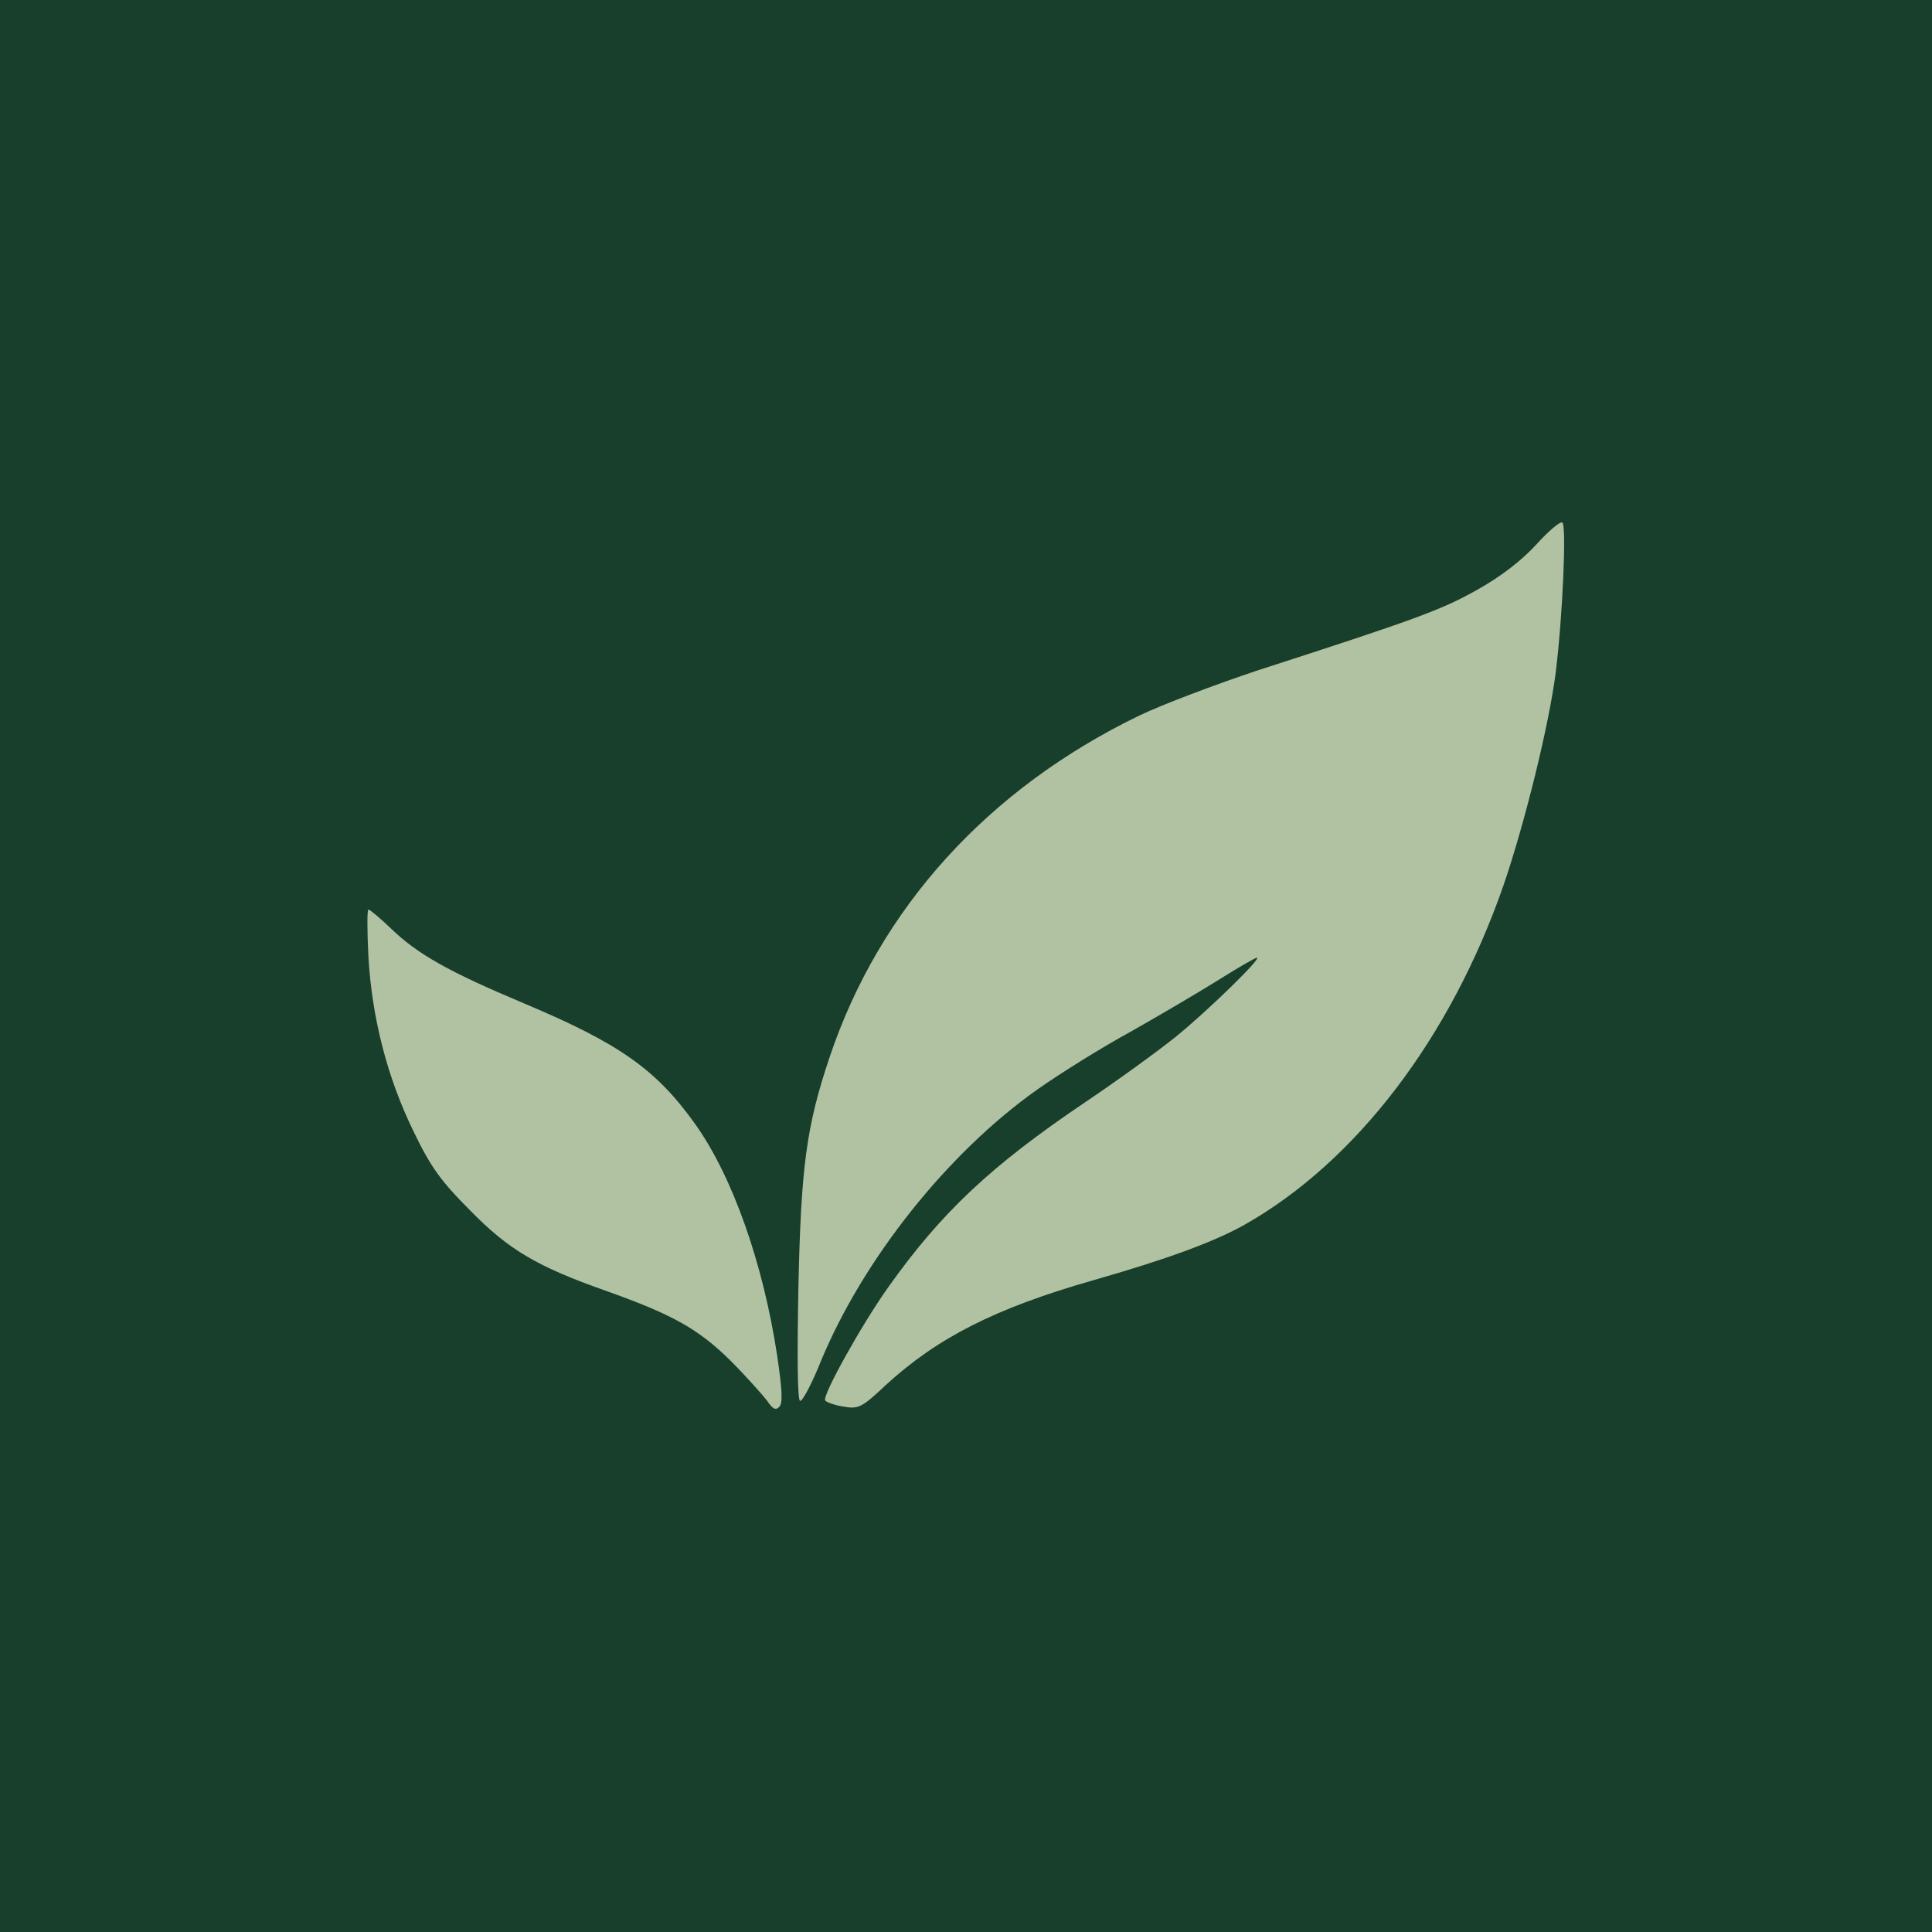
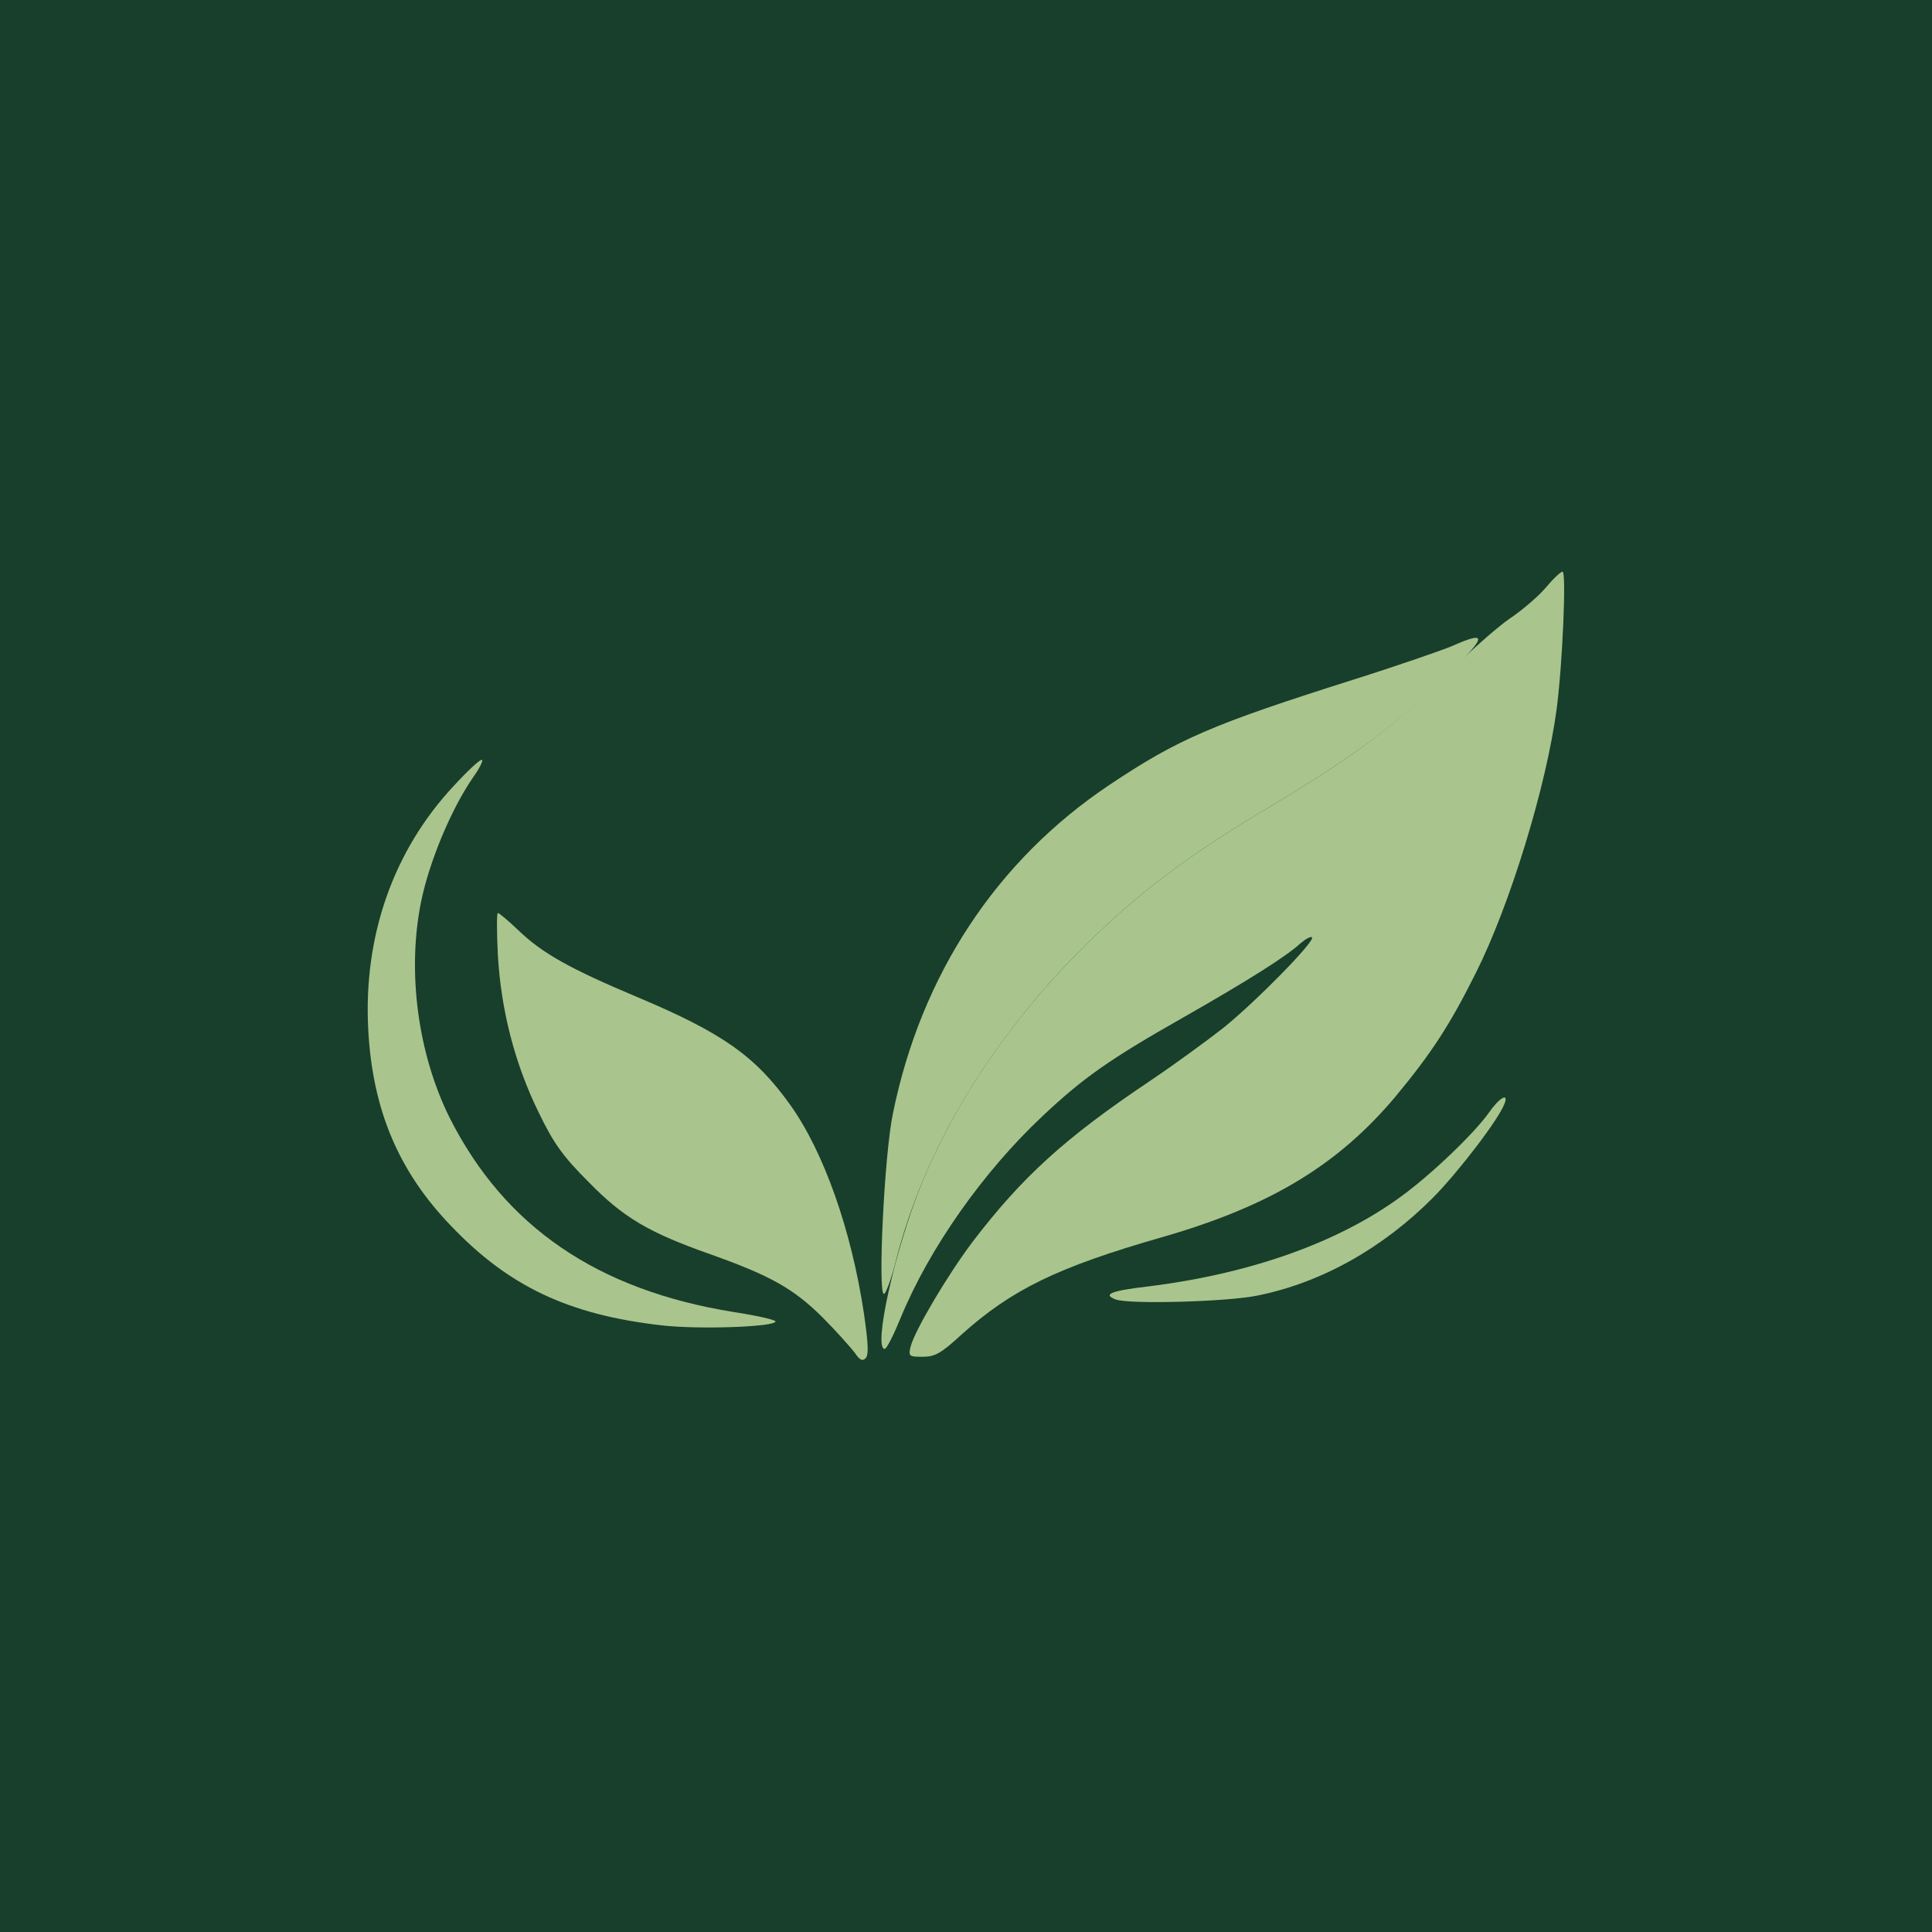
<svg xmlns="http://www.w3.org/2000/svg" width="100" height="100" viewBox="0 0 100 100">
  <rect width="100" height="100" fill="#173F2B" />
-   <svg x="19" y="19" width="62" height="62" viewBox="245 4.38 273 273">
-     <g transform="translate(50 32)" fill="#B1C2A2">
+   <svg x="19" y="19" width="62" height="62" viewBox="212 -11 305 305">
+     <g transform="translate(50 32)" fill="#A9C58D">
      <g transform="translate(0,343) scale(0.1,-0.1)" stroke="none">
-         <path d="M4614 3301 c-33 -36 -81 -73 -135 -103 -82 -46 -140 -67 -499 -183 -96 -32 -218 -78 -270 -103 -345 -167 -592 -439 -706 -779 -53 -158 -65 -249 -71 -525 -3 -165 -2 -258 4 -258 6 0 27 40 47 90 97 234 290 476 494 620 51 36 147 96 215 133 67 38 157 91 200 118 43 27 81 49 85 49 12 0 -113 -122 -186 -181 -40 -32 -132 -99 -205 -148 -215 -145 -328 -251 -450 -423 -59 -83 -150 -246 -143 -257 3 -4 22 -11 42 -14 34 -6 42 -2 96 49 118 108 249 175 473 239 168 48 274 87 344 126 255 144 470 426 591 774 49 143 104 367 119 485 16 129 25 337 15 342 -5 3 -32 -20 -60 -51z" />
+         <path d="M4620 3297 c-19 -22 -60 -57 -90 -77 -30 -20 -107 -88 -170 -151 -130 -128 -227 -200 -447 -332 -200 -118 -337 -222 -473 -358 -182 -182 -322 -388 -409 -601 -67 -165 -123 -418 -93 -418 5 0 23 36 41 80 73 177 210 371 360 512 104 98 172 146 361 253 163 93 260 154 297 188 13 11 26 18 29 15 9 -9 -141 -162 -225 -230 -42 -33 -127 -95 -191 -138 -213 -143 -322 -242 -448 -407 -64 -85 -147 -225 -158 -267 -6 -25 -4 -26 31 -26 31 0 47 9 98 56 128 115 244 172 513 249 274 79 446 183 593 358 92 111 138 182 204 314 87 173 180 476 206 673 15 114 25 350 15 349 -5 0 -25 -19 -44 -42z" />
+       </g>
+     </g>
+     <g transform="translate(50 32)" fill="#A9C58D">
+       <g transform="translate(0,343) scale(0.1,-0.1)" stroke="none">
+         <path d="M4476 1961 c-36 -51 -145 -156 -222 -212 -160 -118 -386 -198 -646 -230 -94 -11 -116 -20 -82 -33 33 -13 286 -6 362 10 163 33 319 121 447 250 64 65 166 198 181 238 12 30 -13 16 -40 -23z" />
+       </g>
+     </g>
+     <g transform="translate(50 32)" fill="#A9C58D">
+       <g transform="translate(0,343) scale(0.1,-0.1)" stroke="none">
+         <path d="M4381 3149 c-24 -10 -136 -49 -250 -85 -360 -114 -446 -151 -621 -268 -287 -192 -479 -483 -551 -836 -22 -104 -39 -460 -23 -460 5 0 20 41 32 90 71 276 237 554 472 789 136 136 273 240 473 358 207 124 312 200 434 317 126 120 133 139 34 95z" />
+       </g>
+     </g>
+     <g transform="translate(50 32)" fill="#A9C58D">
+       <g transform="translate(0,343) scale(0.1,-0.1)" stroke="none">
        <path d="M1953 2363 c8 -140 43 -277 104 -401 38 -79 62 -112 128 -178 88 -90 153 -128 309 -183 152 -54 211 -87 284 -159 37 -37 74 -79 84 -92 12 -18 19 -22 27 -14 9 8 7 38 -4 115 -32 212 -102 411 -188 531 -88 123 -171 182 -387 273 -176 74 -245 113 -307 173 -24 23 -47 42 -50 42 -3 0 -3 -48 0 -107z" />
      </g>
    </g>
+     <g transform="translate(50 32)" fill="#A9C58D">
+       <g transform="translate(0,343) scale(0.1,-0.1)" stroke="none">
+         <path d="M1842 2795 c-155 -165 -232 -384 -219 -623 11 -203 77 -360 211 -499 147 -154 299 -226 536 -253 94 -11 290 -4 290 10 0 4 -48 15 -107 24 -347 56 -582 217 -722 493 -82 164 -110 375 -73 554 21 101 76 233 131 313 18 25 28 46 23 46 -6 0 -37 -29 -70 -65z" />
+       </g>
+     </g>
+     <path transform="translate(50 32)" d="M196 98 C213 142 267 160 289 209 C271 162 228 153 196 98Z" fill="#A9C58D" />
  </svg>
</svg>
